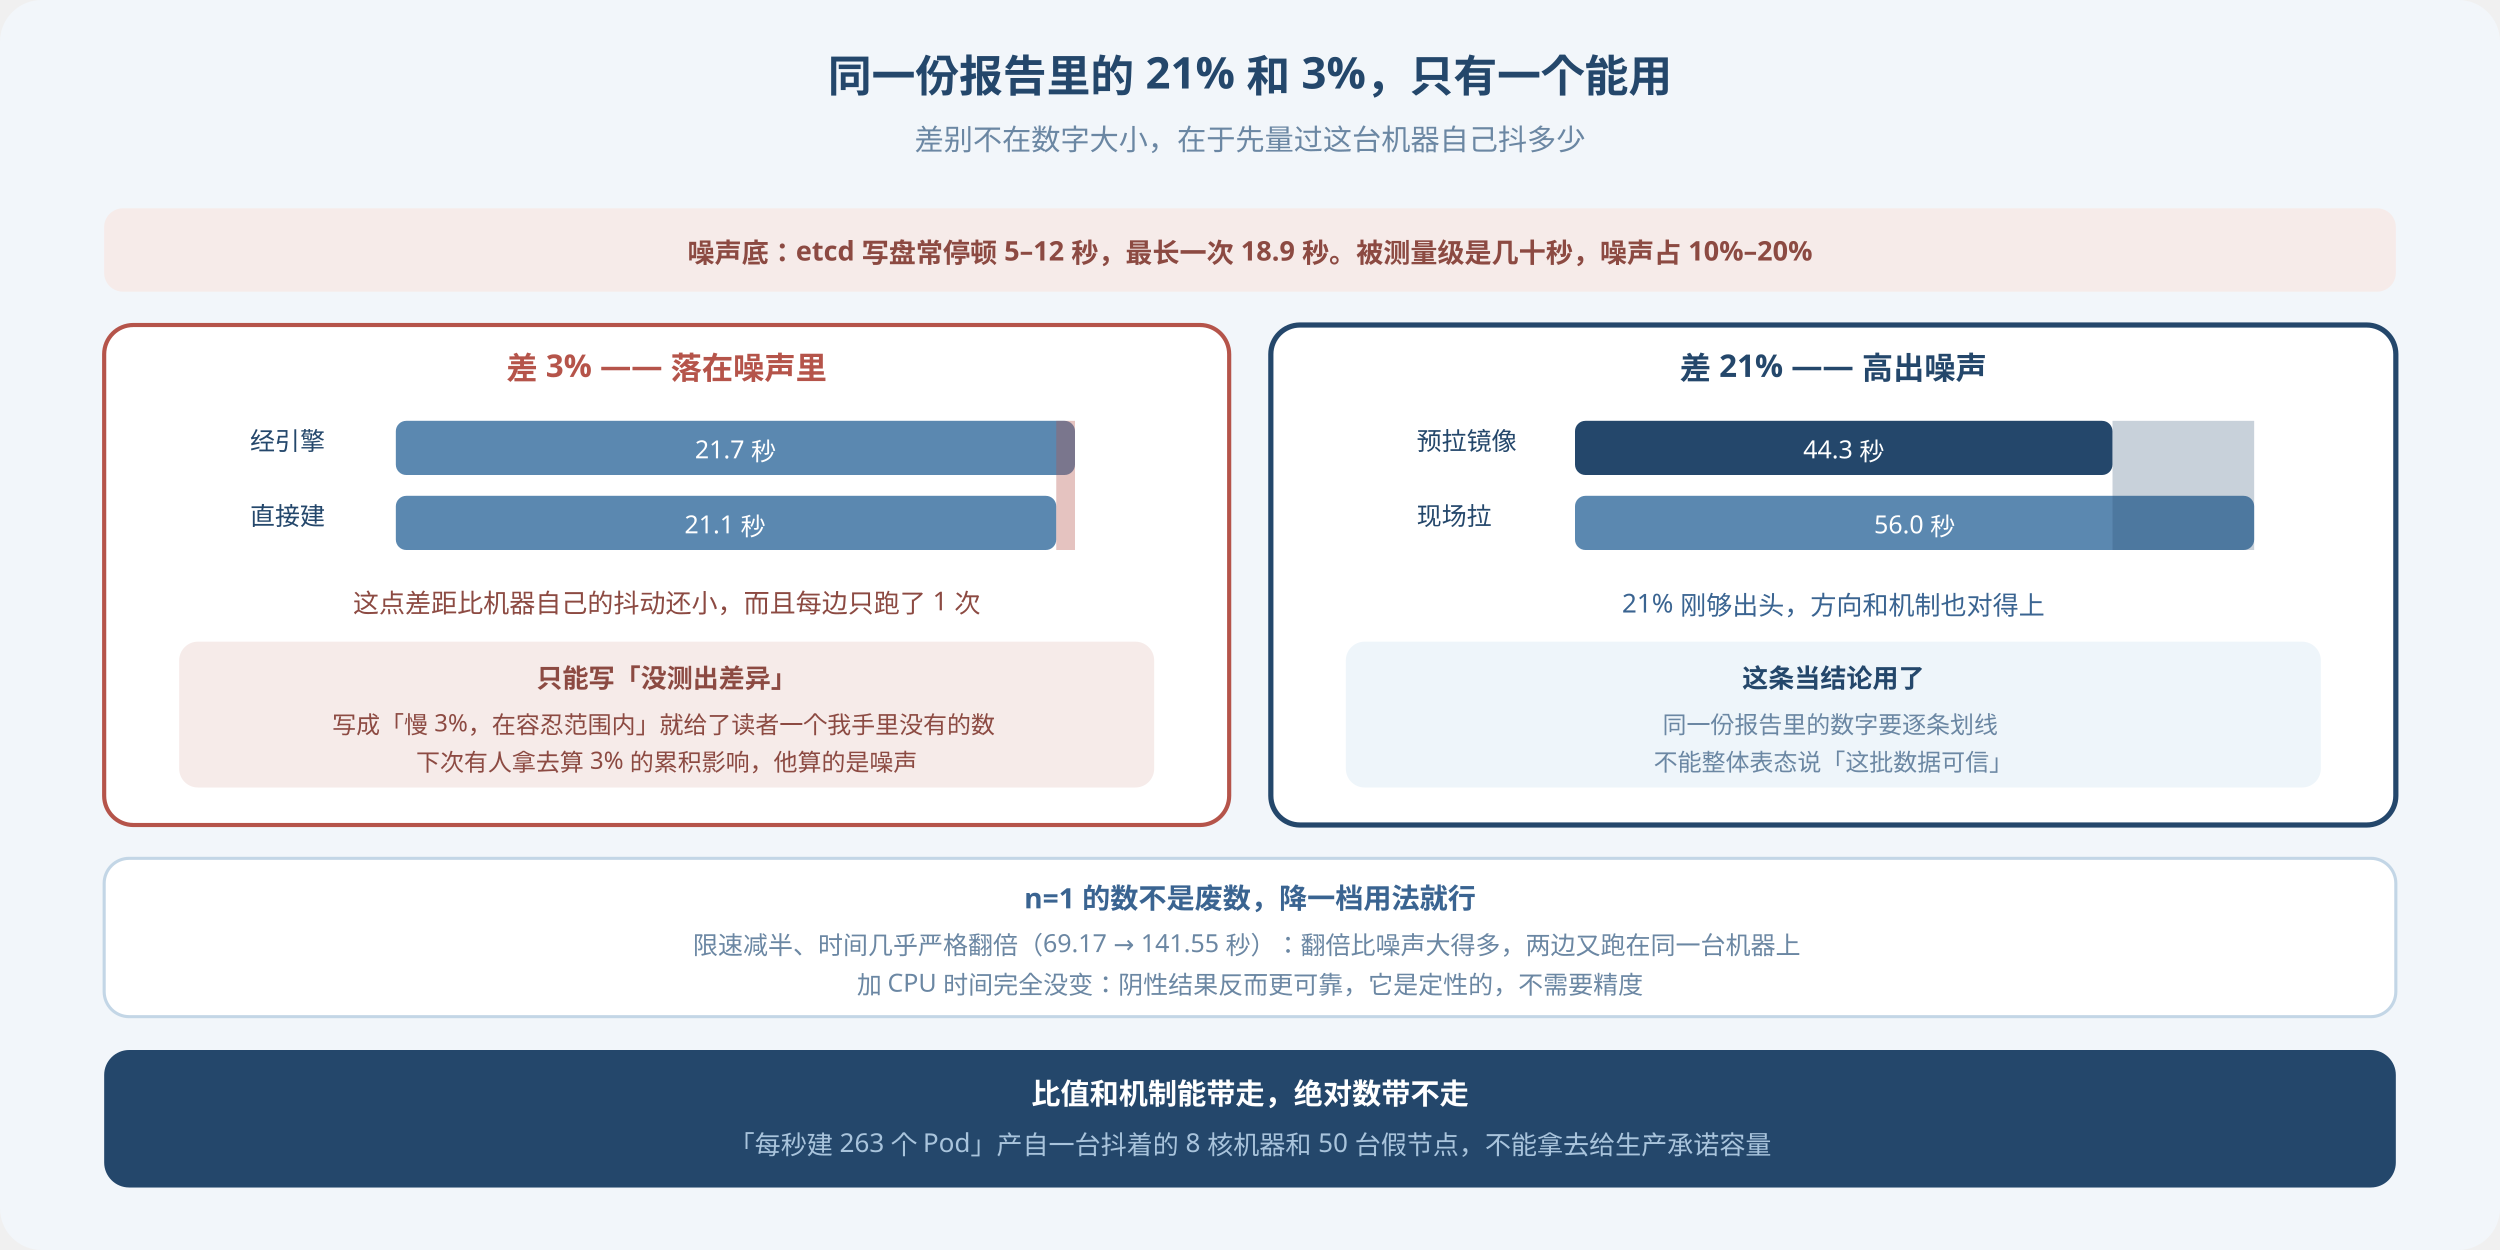
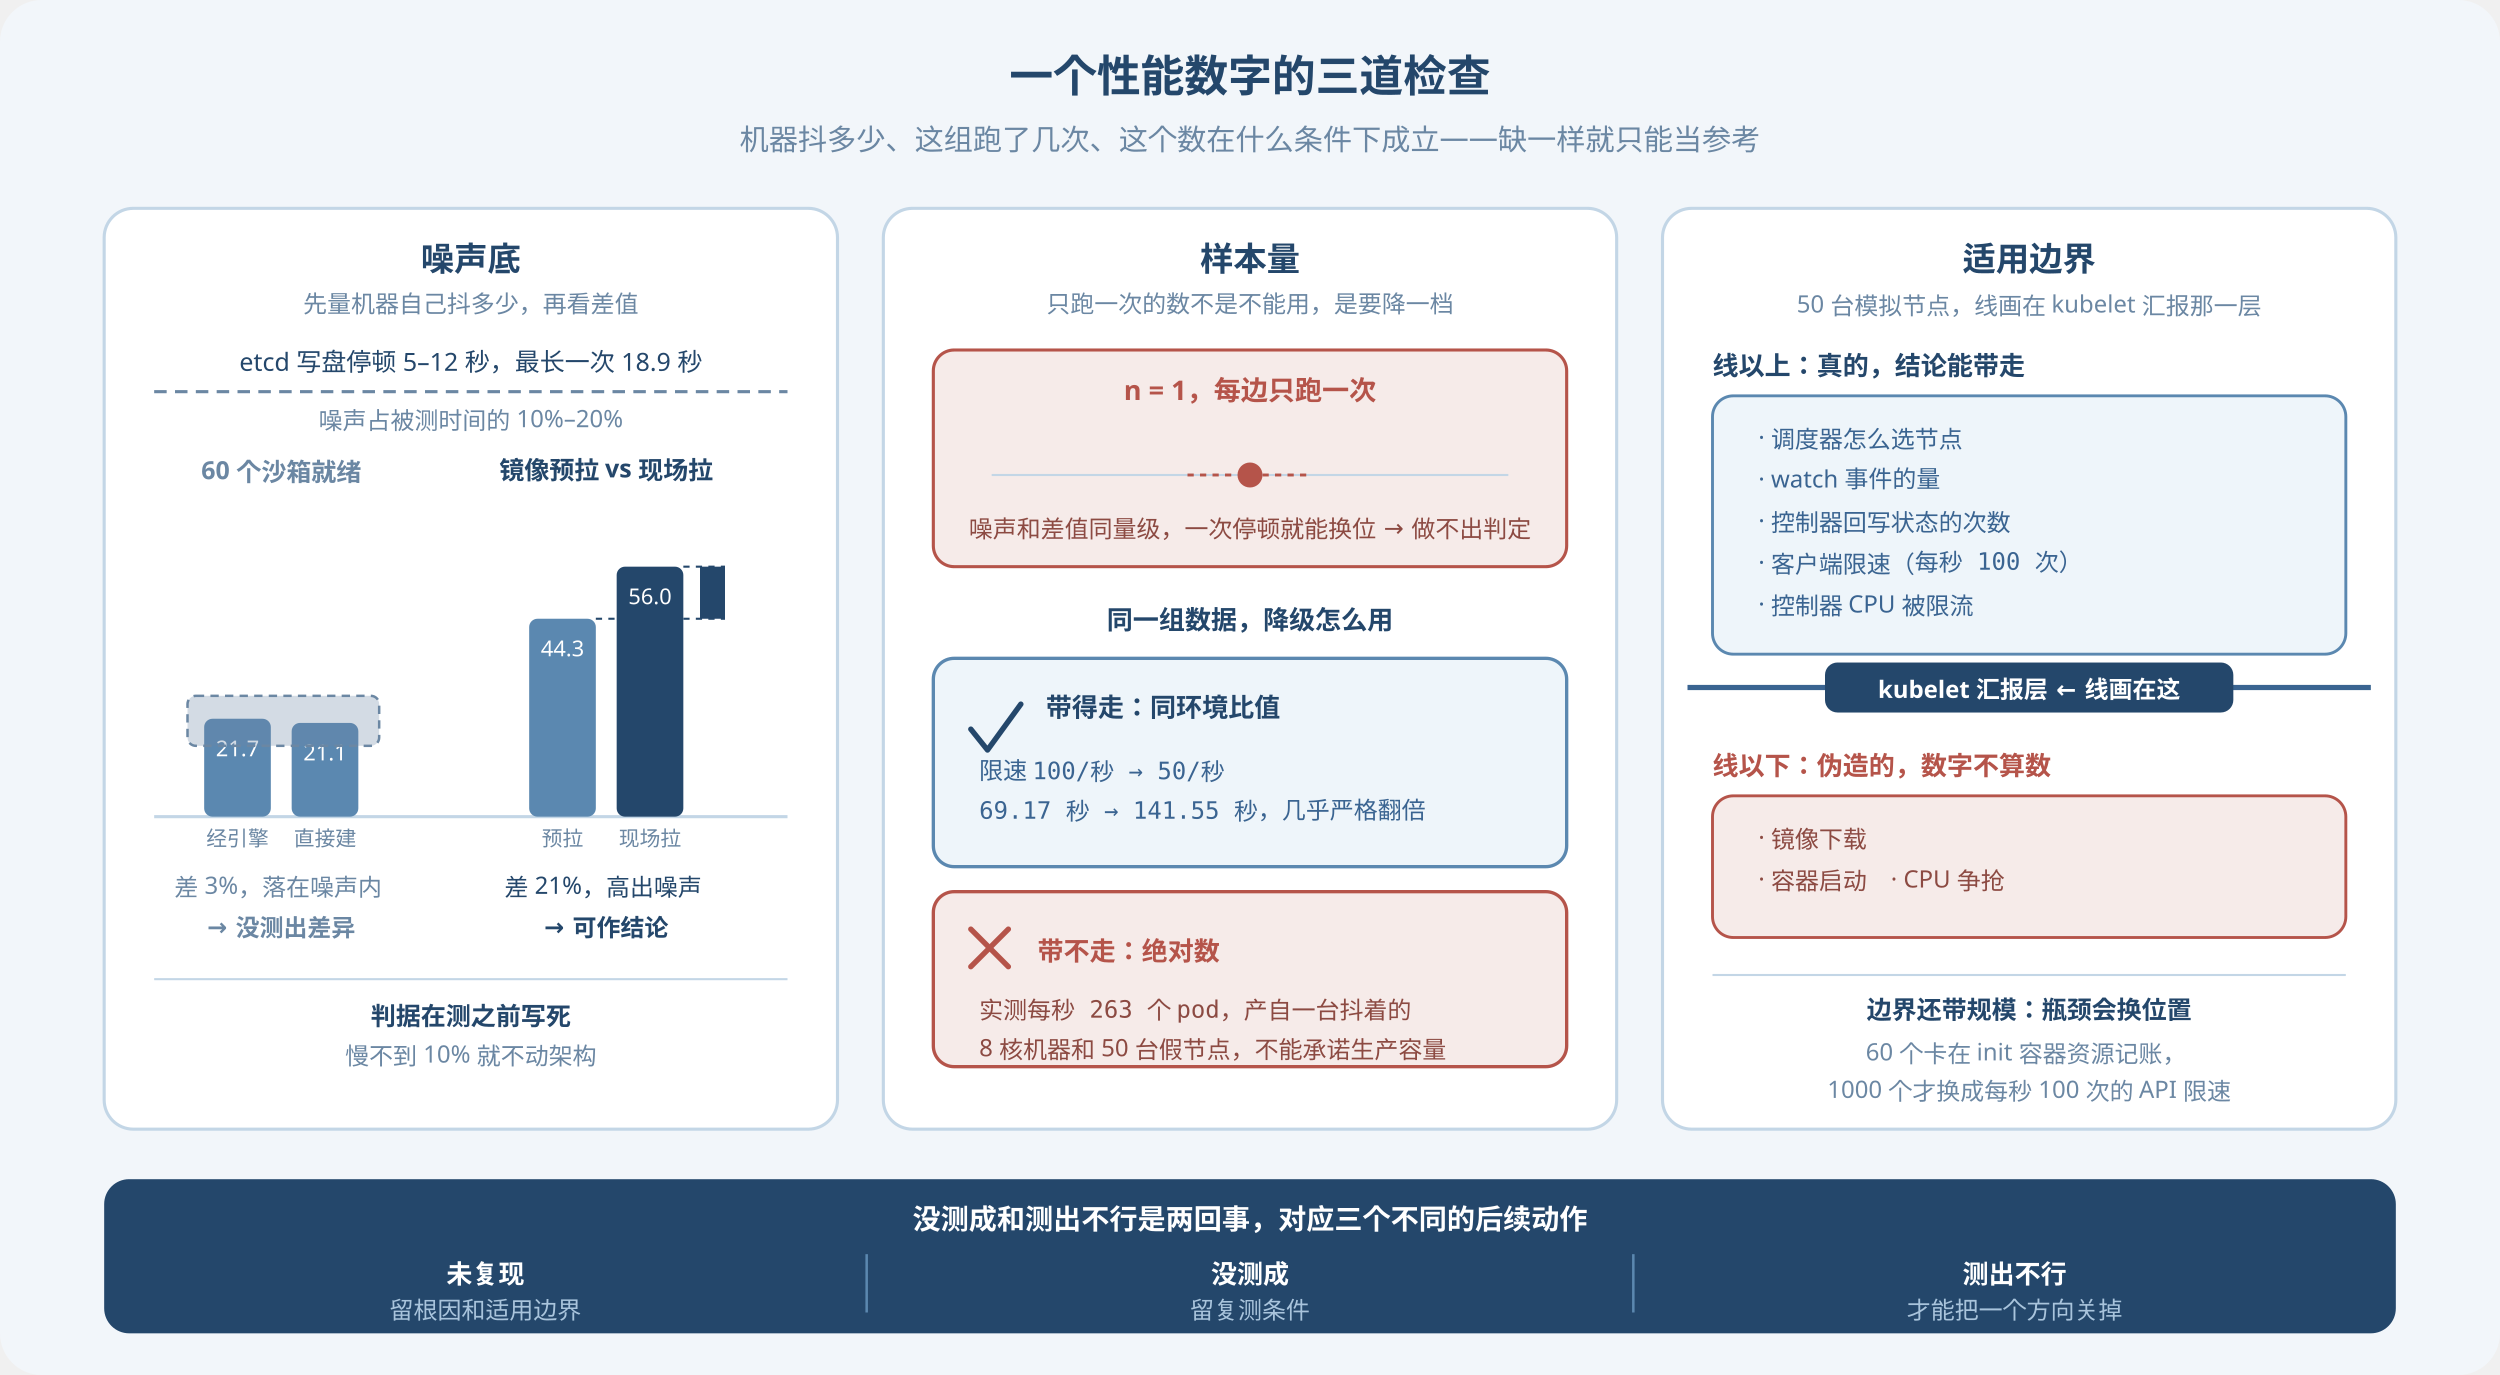
- <svg xmlns="http://www.w3.org/2000/svg" width="1200" height="600" viewBox="0 0 1200 600" font-family="PingFang SC, Hiragino Sans GB, Microsoft YaHei, sans-serif">
-   <rect width="1200" height="600" rx="20" fill="#f2f6fa" />
-   <text x="600" y="44" text-anchor="middle" font-size="21" font-weight="700" fill="#24476b">同一份报告里的 21% 和 3%，只有一个能用</text>
-   <text x="600" y="72" text-anchor="middle" font-size="14" fill="#6b87a3">差别不在数字大小，在于先量过这台机器自己抖多少</text>
-   <rect x="50" y="100" width="1100" height="40" rx="9" fill="#f6ebe9" />
-   <text x="600" y="126" text-anchor="middle" font-size="13" font-weight="700" fill="#8c4a42">噪声底：etcd 写盘常停顿 5–12 秒，最长一次 18.9 秒。被测量级是几十秒，噪声占 10%–20%</text>
-   <rect x="50" y="156" width="540" height="240" rx="14" fill="#ffffff" stroke="#b5544a" stroke-width="2" />
-   <text x="320" y="182" text-anchor="middle" font-size="15" font-weight="700" fill="#b5544a">差 3% —— 落在噪声里</text>
-   <text x="120" y="216" font-size="12" fill="#24476b">经引擎</text>
-   <rect x="190" y="202" width="326" height="26" rx="5" fill="#5b88b0" />
-   <text x="353" y="220" text-anchor="middle" font-size="12" fill="#ffffff">21.7 秒</text>
-   <text x="120" y="252" font-size="12" fill="#24476b">直接建</text>
-   <rect x="190" y="238" width="317" height="26" rx="5" fill="#5b88b0" />
-   <text x="348" y="256" text-anchor="middle" font-size="12" fill="#ffffff">21.1 秒</text>
-   <rect x="507" y="202" width="9" height="62" fill="#b5544a" opacity="0.35" />
-   <text x="320" y="294" text-anchor="middle" font-size="12.5" fill="#8c4a42">这点差距比机器自己的抖动还小，而且每边只跑了 1 次</text>
-   <rect x="86" y="308" width="468" height="70" rx="9" fill="#f6ebe9" />
-   <text x="320" y="330" text-anchor="middle" font-size="12.5" font-weight="700" fill="#8c4a42">只能写「没测出差异」</text>
-   <text x="320" y="352" text-anchor="middle" font-size="11.5" fill="#8c4a42">
-     <tspan x="320">写成「慢 3%，在容忍范围内」就给了读者一个我手里没有的数</tspan>
-     <tspan x="320" dy="18">下次有人拿去算 3% 的累积影响，他算的是噪声</tspan>
+ <svg xmlns="http://www.w3.org/2000/svg" width="1200" height="660" viewBox="0 0 1200 660" font-family="PingFang SC, Hiragino Sans GB, Microsoft YaHei, sans-serif">
+   <rect width="1200" height="660" rx="20" fill="#f2f6fa" />
+   <text x="600" y="44" text-anchor="middle" font-size="21" font-weight="700" fill="#24476b">一个性能数字的三道检查</text>
+   <text x="600" y="72" text-anchor="middle" font-size="14" fill="#6b87a3">机器抖多少、这组跑了几次、这个数在什么条件下成立——缺一样就只能当参考</text>
+   <rect x="50" y="100" width="352" height="442" rx="14" fill="#ffffff" stroke="#c3d6e6" stroke-width="1.5" />
+   <text x="226" y="130" text-anchor="middle" font-size="16" font-weight="700" fill="#24476b">噪声底</text>
+   <text x="226" y="150" text-anchor="middle" font-size="11.5" fill="#6b87a3">先量机器自己抖多少，再看差值</text>
+   <text x="226" y="178" text-anchor="middle" font-size="12" fill="#24476b">etcd 写盘停顿 5–12 秒，最长一次 18.9 秒</text>
+   <line x1="74" y1="188" x2="378" y2="188" stroke="#6b87a3" stroke-width="1.5" stroke-dasharray="6 4" />
+   <text x="226" y="206" text-anchor="middle" font-size="11.5" fill="#6b87a3">噪声占被测时间的 10%–20%</text>
+   <text x="135" y="230" text-anchor="middle" font-size="12" font-weight="700" fill="#6b87a3">60 个沙箱就绪</text>
+   <text x="291" y="230" text-anchor="middle" font-size="12" font-weight="700" fill="#24476b">镜像预拉 vs 现场拉</text>
+   <line x1="74" y1="392" x2="378" y2="392" stroke="#c3d6e6" stroke-width="1.5" />
+   <rect x="98" y="345" width="32" height="47" rx="4" fill="#5b88b0" />
+   <rect x="140" y="347" width="32" height="45" rx="4" fill="#5b88b0" />
+   <text x="114" y="363" text-anchor="middle" font-size="10.5" fill="#ffffff">21.7</text>
+   <text x="156" y="365" text-anchor="middle" font-size="10.5" fill="#ffffff">21.1</text>
+   <rect x="90" y="334" width="92" height="24" rx="4" fill="#6b87a3" fill-opacity="0.3" stroke="#6b87a3" stroke-width="1.2" stroke-dasharray="4 3" />
+   <rect x="254" y="297" width="32" height="95" rx="4" fill="#5b88b0" />
+   <rect x="296" y="272" width="32" height="120" rx="4" fill="#24476b" />
+   <text x="270" y="315" text-anchor="middle" font-size="10.5" fill="#ffffff">44.3</text>
+   <text x="312" y="290" text-anchor="middle" font-size="10.5" fill="#ffffff">56.0</text>
+   <line x1="286" y1="297" x2="348" y2="297" stroke="#24476b" stroke-width="1" stroke-dasharray="3 3" />
+   <line x1="328" y1="272" x2="348" y2="272" stroke="#24476b" stroke-width="1" stroke-dasharray="3 3" />
+   <rect x="336" y="272" width="12" height="25" fill="#24476b" />
+   <text x="114" y="406" text-anchor="middle" font-size="10" fill="#6b87a3">经引擎</text>
+   <text x="156" y="406" text-anchor="middle" font-size="10" fill="#6b87a3">直接建</text>
+   <text x="270" y="406" text-anchor="middle" font-size="10" fill="#6b87a3">预拉</text>
+   <text x="312" y="406" text-anchor="middle" font-size="10" fill="#6b87a3">现场拉</text>
+   <text x="135" y="430" text-anchor="middle" font-size="11.5" fill="#6b87a3">
+     <tspan x="135">差 3%，落在噪声内</tspan>
+     <tspan x="135" dy="19" font-weight="700">→ 没测出差异</tspan>
  </text>
-   <rect x="610" y="156" width="540" height="240" rx="14" fill="#ffffff" stroke="#24476b" stroke-width="2.5" />
-   <text x="880" y="182" text-anchor="middle" font-size="15" font-weight="700" fill="#24476b">差 21% —— 高出噪声</text>
-   <text x="680" y="216" font-size="12" fill="#24476b">预拉镜像</text>
-   <rect x="756" y="202" width="258" height="26" rx="5" fill="#24476b" />
-   <text x="885" y="220" text-anchor="middle" font-size="12" fill="#ffffff">44.3 秒</text>
-   <text x="680" y="252" font-size="12" fill="#24476b">现场拉</text>
-   <rect x="756" y="238" width="326" height="26" rx="5" fill="#5b88b0" />
-   <text x="919" y="256" text-anchor="middle" font-size="12" fill="#ffffff">56.0 秒</text>
-   <rect x="1014" y="202" width="68" height="62" fill="#24476b" opacity="0.25" />
-   <text x="880" y="294" text-anchor="middle" font-size="12.5" fill="#3a6491">21% 刚够出头，方向和机制也对得上</text>
-   <rect x="646" y="308" width="468" height="70" rx="9" fill="#eef5fa" />
-   <text x="880" y="330" text-anchor="middle" font-size="12.5" font-weight="700" fill="#24476b">这条当结论用了</text>
-   <text x="880" y="352" text-anchor="middle" font-size="11.5" fill="#6b87a3">
-     <tspan x="880">同一份报告里的数字要逐条划线</tspan>
-     <tspan x="880" dy="18">不能整体表态说「这批数据可信」</tspan>
+   <text x="291" y="430" text-anchor="middle" font-size="11.5" fill="#24476b">
+     <tspan x="291">差 21%，高出噪声</tspan>
+     <tspan x="291" dy="19" font-weight="700">→ 可作结论</tspan>
  </text>
-   <rect x="50" y="412" width="1100" height="76" rx="12" fill="#ffffff" stroke="#c3d6e6" stroke-width="1.5" />
-   <text x="600" y="436" text-anchor="middle" font-size="13.5" font-weight="700" fill="#3a6491">n=1 的数不是废数，降一档用法就行</text>
-   <text x="600" y="458" text-anchor="middle" font-size="12" fill="#6b87a3">
-     <tspan x="600">限速减半、时间几乎严格翻倍（69.17 → 141.55 秒）：翻倍比噪声大得多，两边又跑在同一台机器上</tspan>
-     <tspan x="600" dy="19">加 CPU 时间完全没变：阴性结果反而更可靠，它是定性的，不需要精度</tspan>
+   <line x1="74" y1="470" x2="378" y2="470" stroke="#c3d6e6" stroke-width="1" />
+   <text x="226" y="492" text-anchor="middle" font-size="12" font-weight="700" fill="#24476b">判据在测之前写死</text>
+   <text x="226" y="511" text-anchor="middle" font-size="11.5" fill="#6b87a3">慢不到 10% 就不动架构</text>
+   <rect x="424" y="100" width="352" height="442" rx="14" fill="#ffffff" stroke="#c3d6e6" stroke-width="1.5" />
+   <text x="600" y="130" text-anchor="middle" font-size="16" font-weight="700" fill="#24476b">样本量</text>
+   <text x="600" y="150" text-anchor="middle" font-size="11.5" fill="#6b87a3">只跑一次的数不是不能用，是要降一档</text>
+   <rect x="448" y="168" width="304" height="104" rx="10" fill="#f6ebe9" stroke="#b5544a" stroke-width="1.5" />
+   <text x="600" y="192" text-anchor="middle" font-size="13" font-weight="700" fill="#b5544a">n = 1，每边只跑一次</text>
+   <line x1="476" y1="228" x2="724" y2="228" stroke="#c3d6e6" stroke-width="1" />
+   <circle cx="600" cy="228" r="6" fill="#b5544a" />
+   <path d="M570,228 L594,228" stroke="#b5544a" stroke-width="1.4" stroke-dasharray="3 3" />
+   <path d="M606,228 L630,228" stroke="#b5544a" stroke-width="1.4" stroke-dasharray="3 3" />
+   <text x="600" y="258" text-anchor="middle" font-size="11.5" fill="#8c4a42">噪声和差值同量级，一次停顿就能换位 → 做不出判定</text>
+   <text x="600" y="302" text-anchor="middle" font-size="12.5" font-weight="700" fill="#24476b">同一组数据，降级怎么用</text>
+   <rect x="448" y="316" width="304" height="100" rx="10" fill="#eef5fa" stroke="#5b88b0" stroke-width="1.6" />
+   <path d="M466,350 L474,360 L490,338" fill="none" stroke="#24476b" stroke-width="2.6" stroke-linecap="round" stroke-linejoin="round" />
+   <text x="502" y="344" font-size="12.5" font-weight="700" fill="#24476b">带得走：同环境比值</text>
+   <text x="470" y="374" font-size="11.5" fill="#3a6491">
+     <tspan x="470">限速 <tspan font-family="monospace">100/秒 → 50/秒</tspan>
+     </tspan>
+     <tspan x="470" dy="19">
+       <tspan font-family="monospace">69.17 秒 → 141.55 秒</tspan>，几乎严格翻倍</tspan>
  </text>
-   <rect x="50" y="504" width="1100" height="66" rx="12" fill="#24476b" />
-   <text x="600" y="530" text-anchor="middle" font-size="14" font-weight="700" fill="#ffffff">比值和机制能带走，绝对数带不走</text>
-   <text x="600" y="554" text-anchor="middle" font-size="12.5" fill="#a9c4dc">「每秒建 263 个 Pod」产自一台抖着的 8 核机器和 50 台假节点，不能拿去给生产承诺容量</text>
+   <rect x="448" y="428" width="304" height="84" rx="10" fill="#f6ebe9" stroke="#b5544a" stroke-width="1.6" />
+   <line x1="466" y1="446" x2="484" y2="464" stroke="#b5544a" stroke-width="2.6" stroke-linecap="round" />
+   <line x1="484" y1="446" x2="466" y2="464" stroke="#b5544a" stroke-width="2.6" stroke-linecap="round" />
+   <text x="498" y="461" font-size="12.5" font-weight="700" fill="#b5544a">带不走：绝对数</text>
+   <text x="470" y="489" font-size="11.5" fill="#8c4a42">
+     <tspan x="470">实测<tspan font-family="monospace"> 每秒 263 个 pod</tspan>，产自一台抖着的</tspan>
+     <tspan x="470" dy="18">8 核机器和 50 台假节点，不能承诺生产容量</tspan>
+   </text>
+   <rect x="798" y="100" width="352" height="442" rx="14" fill="#ffffff" stroke="#c3d6e6" stroke-width="1.5" />
+   <text x="974" y="130" text-anchor="middle" font-size="16" font-weight="700" fill="#24476b">适用边界</text>
+   <text x="974" y="150" text-anchor="middle" font-size="11.5" fill="#6b87a3">50 台模拟节点，线画在 kubelet 汇报那一层</text>
+   <text x="822" y="180" font-size="12.5" font-weight="700" fill="#24476b">线以上：真的，结论能带走</text>
+   <rect x="822" y="190" width="304" height="124" rx="10" fill="#eef5fa" stroke="#5b88b0" stroke-width="1.4" />
+   <text x="844" y="214" font-size="11.5" fill="#3a6491">
+     <tspan x="844">· 调度器怎么选节点</tspan>
+     <tspan x="844" dy="20">· watch 事件的量</tspan>
+     <tspan x="844" dy="20">· 控制器回写状态的次数</tspan>
+     <tspan x="844" dy="20">· 客户端限速（<tspan font-family="monospace">每秒 100 次</tspan>）</tspan>
+     <tspan x="844" dy="20">· 控制器 CPU 被限流</tspan>
+   </text>
+   <line x1="810" y1="330" x2="1138" y2="330" stroke="#3a6491" stroke-width="2.5" />
+   <rect x="876" y="318" width="196" height="24" rx="6" fill="#24476b" />
+   <text x="974" y="335" text-anchor="middle" font-size="11.5" font-weight="700" fill="#ffffff">kubelet 汇报层 ← 线画在这</text>
+   <text x="822" y="372" font-size="12.5" font-weight="700" fill="#b5544a">线以下：伪造的，数字不算数</text>
+   <rect x="822" y="382" width="304" height="68" rx="10" fill="#f6ebe9" stroke="#b5544a" stroke-width="1.4" />
+   <text x="844" y="406" font-size="11.5" fill="#8c4a42">
+     <tspan x="844">· 镜像下载</tspan>
+     <tspan x="844" dy="20">· 容器启动　· CPU 争抢</tspan>
+   </text>
+   <line x1="822" y1="468" x2="1126" y2="468" stroke="#c3d6e6" stroke-width="1" />
+   <text x="974" y="489" text-anchor="middle" font-size="12" font-weight="700" fill="#24476b">边界还带规模：瓶颈会换位置</text>
+   <text x="974" y="509" text-anchor="middle" font-size="11.5" fill="#6b87a3">
+     <tspan x="974">60 个卡在 init 容器资源记账，</tspan>
+     <tspan x="974" dy="18">1000 个才换成每秒 100 次的 API 限速</tspan>
+   </text>
+   <rect x="50" y="566" width="1100" height="74" rx="12" fill="#24476b" />
+   <text x="600" y="590" text-anchor="middle" font-size="13.5" font-weight="700" fill="#ffffff">没测成和测出不行是两回事，对应三个不同的后续动作</text>
+   <line x1="416" y1="602" x2="416" y2="630" stroke="#5b88b0" stroke-width="1.2" />
+   <line x1="784" y1="602" x2="784" y2="630" stroke="#5b88b0" stroke-width="1.2" />
+   <text x="233" y="616" text-anchor="middle" font-size="12.5" font-weight="700" fill="#ffffff">未复现</text>
+   <text x="233" y="633" text-anchor="middle" font-size="11.5" fill="#a9c4dc">留根因和适用边界</text>
+   <text x="600" y="616" text-anchor="middle" font-size="12.5" font-weight="700" fill="#ffffff">没测成</text>
+   <text x="600" y="633" text-anchor="middle" font-size="11.5" fill="#a9c4dc">留复测条件</text>
+   <text x="967" y="616" text-anchor="middle" font-size="12.5" font-weight="700" fill="#ffffff">测出不行</text>
+   <text x="967" y="633" text-anchor="middle" font-size="11.5" fill="#a9c4dc">才能把一个方向关掉</text>
</svg>
